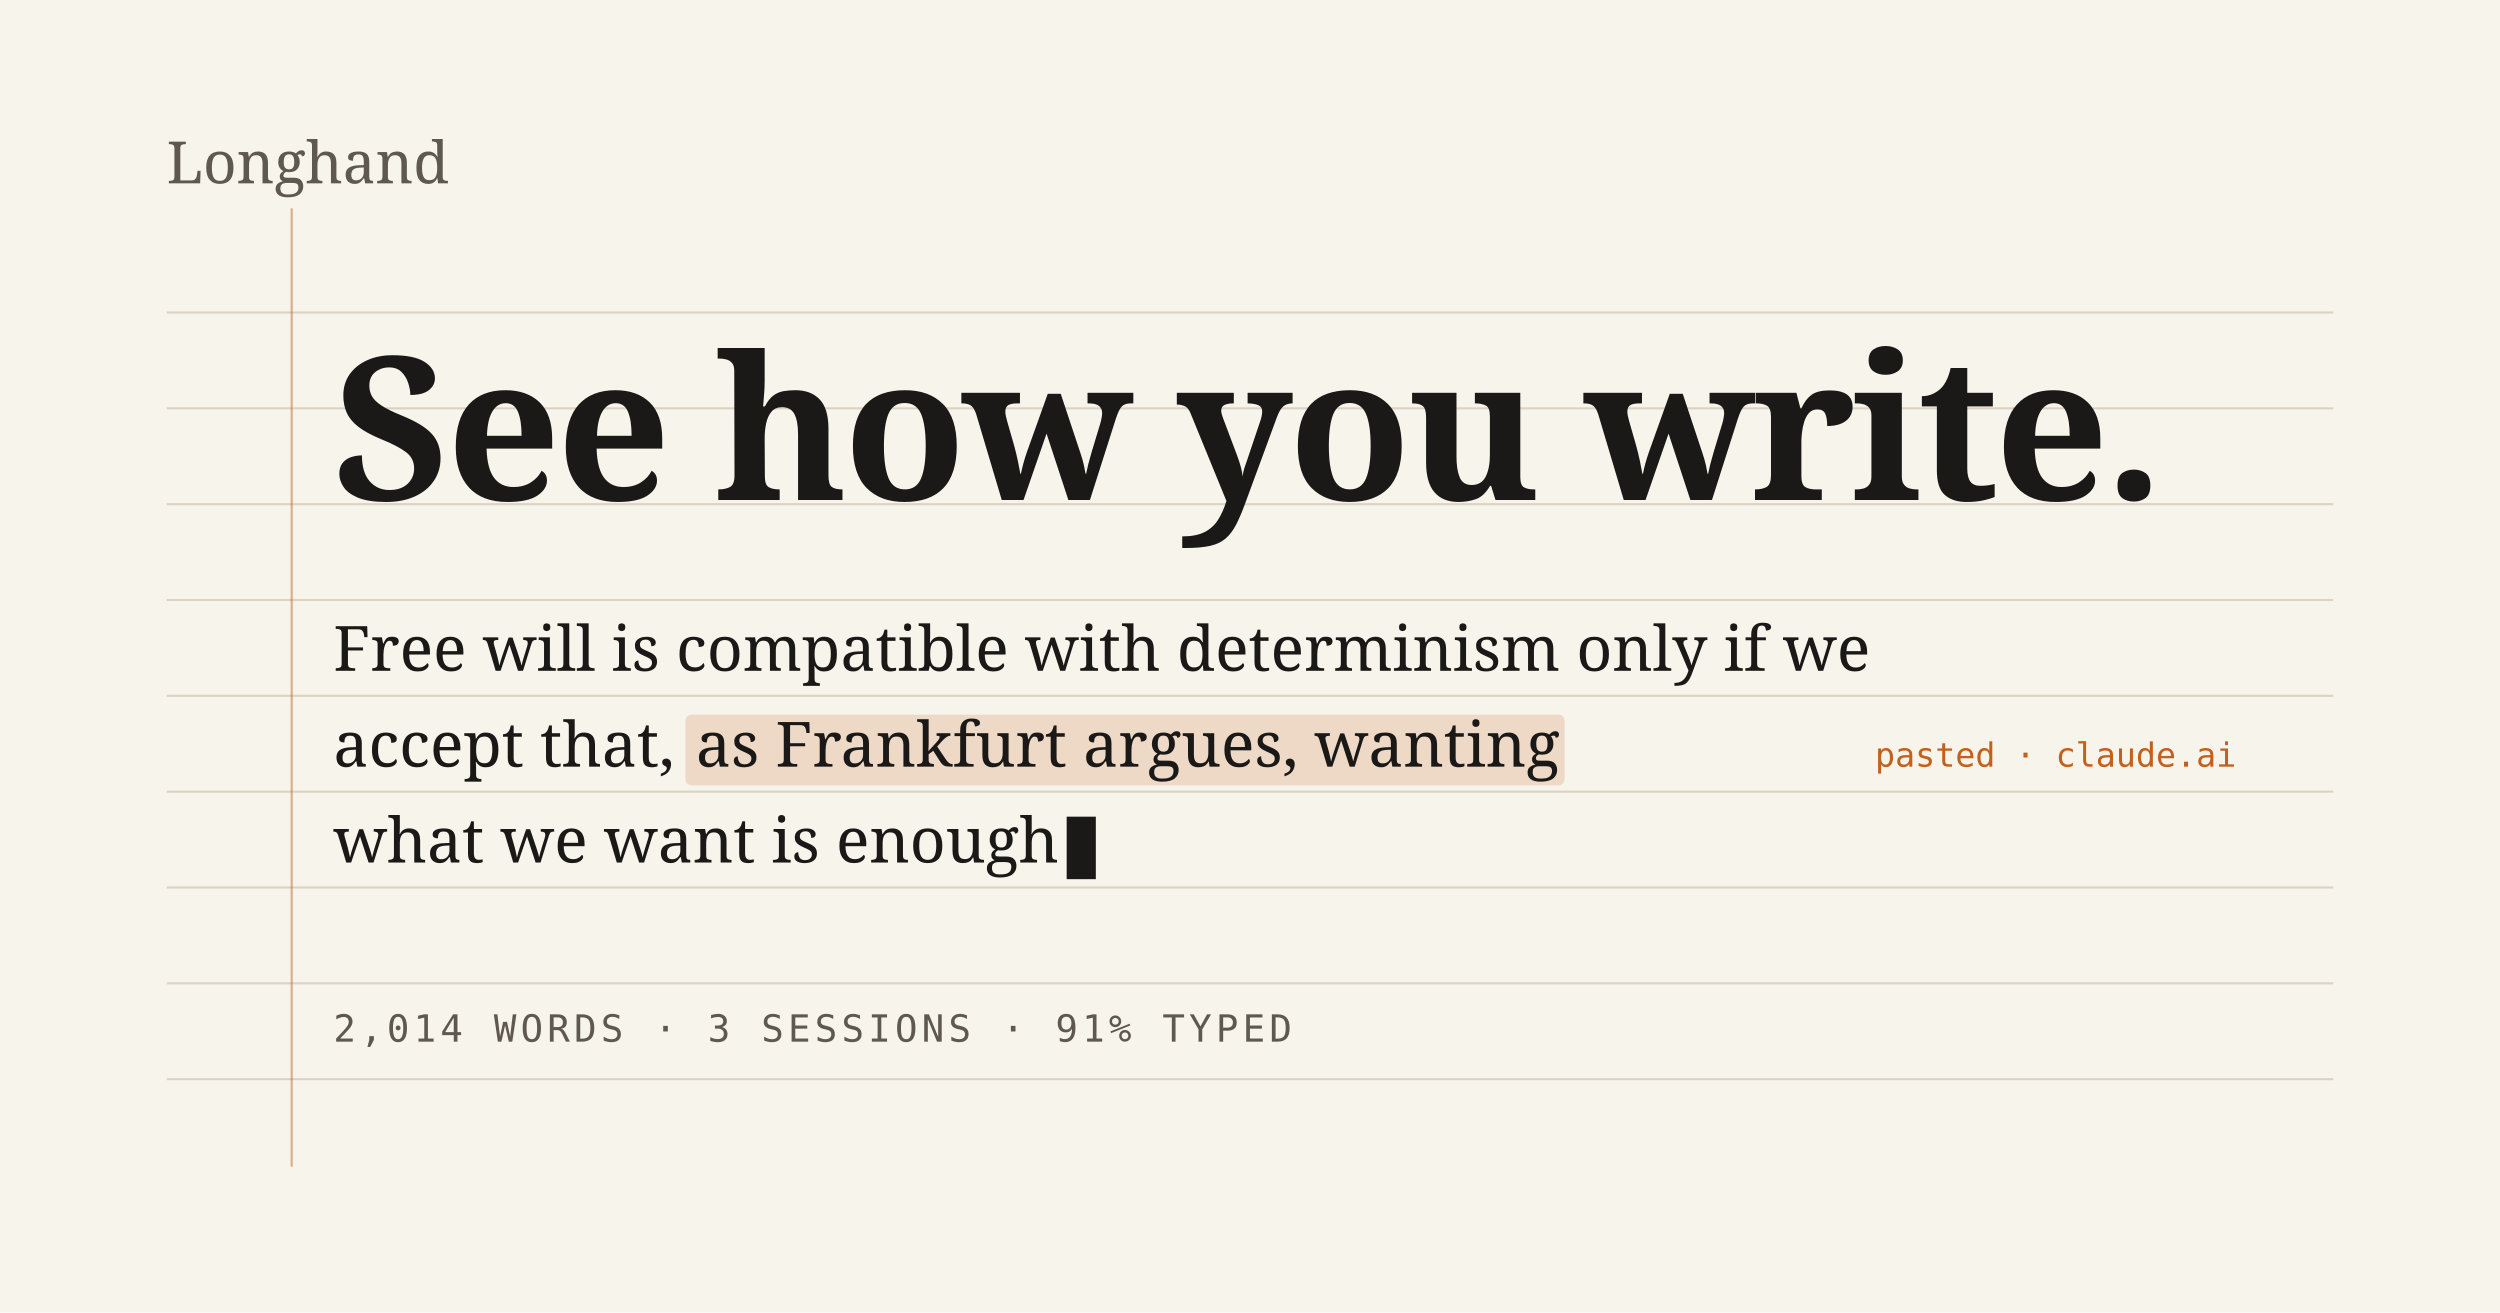
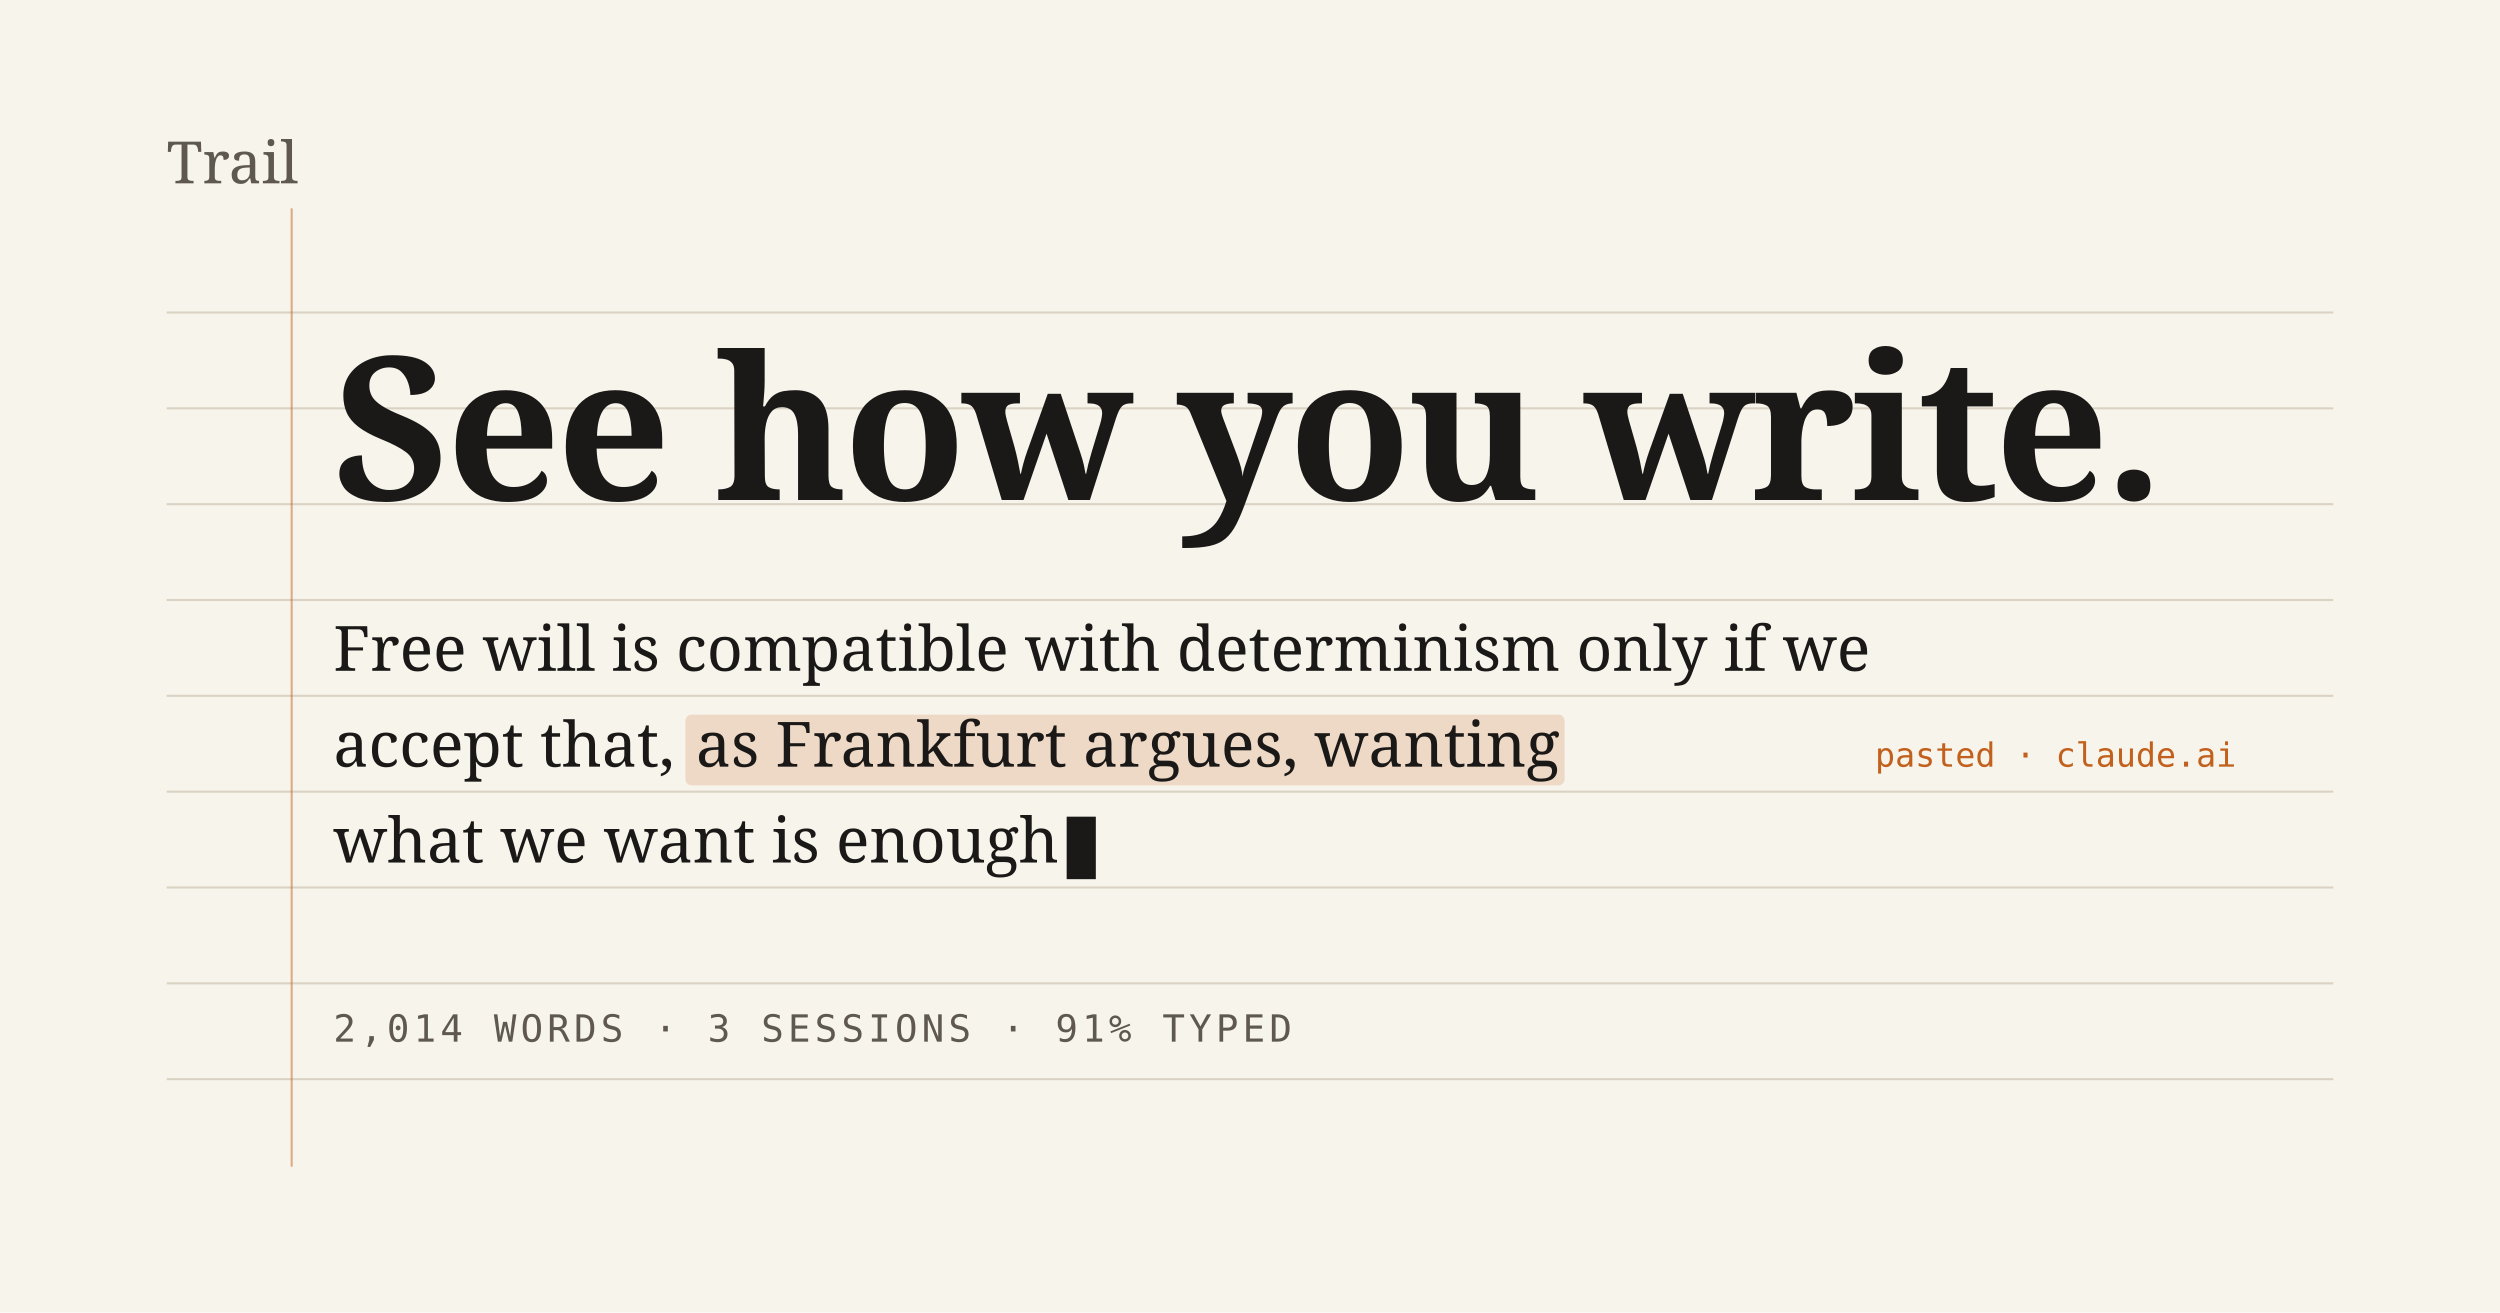
<svg xmlns="http://www.w3.org/2000/svg" width="1200" height="630" viewBox="0 0 1200 630">
  <rect width="1200" height="630" fill="#F7F4EC" />
  <g stroke="#DAD3C4" stroke-width="1">
    <line x1="80" y1="150" x2="1120" y2="150" />
    <line x1="80" y1="196" x2="1120" y2="196" />
    <line x1="80" y1="242" x2="1120" y2="242" />
    <line x1="80" y1="288" x2="1120" y2="288" />
    <line x1="80" y1="334" x2="1120" y2="334" />
    <line x1="80" y1="380" x2="1120" y2="380" />
    <line x1="80" y1="426" x2="1120" y2="426" />
    <line x1="80" y1="472" x2="1120" y2="472" />
    <line x1="80" y1="518" x2="1120" y2="518" />
  </g>
  <line x1="140" y1="100" x2="140" y2="560" stroke="#C2611E" stroke-opacity="0.5" stroke-width="1" />
-   <text x="80" y="88" font-family="Georgia, serif" font-size="28" fill="#5E5850">Longhand</text>
+   <text x="80" y="88" font-family="Georgia, serif" font-size="28" fill="#5E5850">Trail</text>
  <text x="160" y="240" font-family="Georgia, serif" font-size="96" font-weight="600" fill="#1B1917" letter-spacing="-2">See how you write.</text>
  <text x="160" y="322" font-family="Georgia, serif" font-size="30" fill="#1B1917">Free will is compatible with determinism only if we</text>
  <text x="160" y="368" font-family="Georgia, serif" font-size="30" fill="#1B1917">accept that, </text>
  <rect x="329" y="343" width="422" height="34" rx="3" fill="#C2611E" fill-opacity="0.18" />
  <text x="334" y="368" font-family="Georgia, serif" font-size="30" fill="#1B1917">as Frankfurt argues, wanting</text>
  <text x="160" y="414" font-family="Georgia, serif" font-size="30" fill="#1B1917">what we want is enough</text>
  <rect x="512" y="392" width="14" height="30" fill="#1B1917" />
  <text x="900" y="368" font-family="Menlo, monospace" font-size="16" fill="#C2611E">pasted · claude.ai</text>
  <text x="160" y="500" font-family="Menlo, monospace" font-size="18" fill="#5E5850" letter-spacing="2">2,014 WORDS · 3 SESSIONS · 91% TYPED</text>
</svg>
